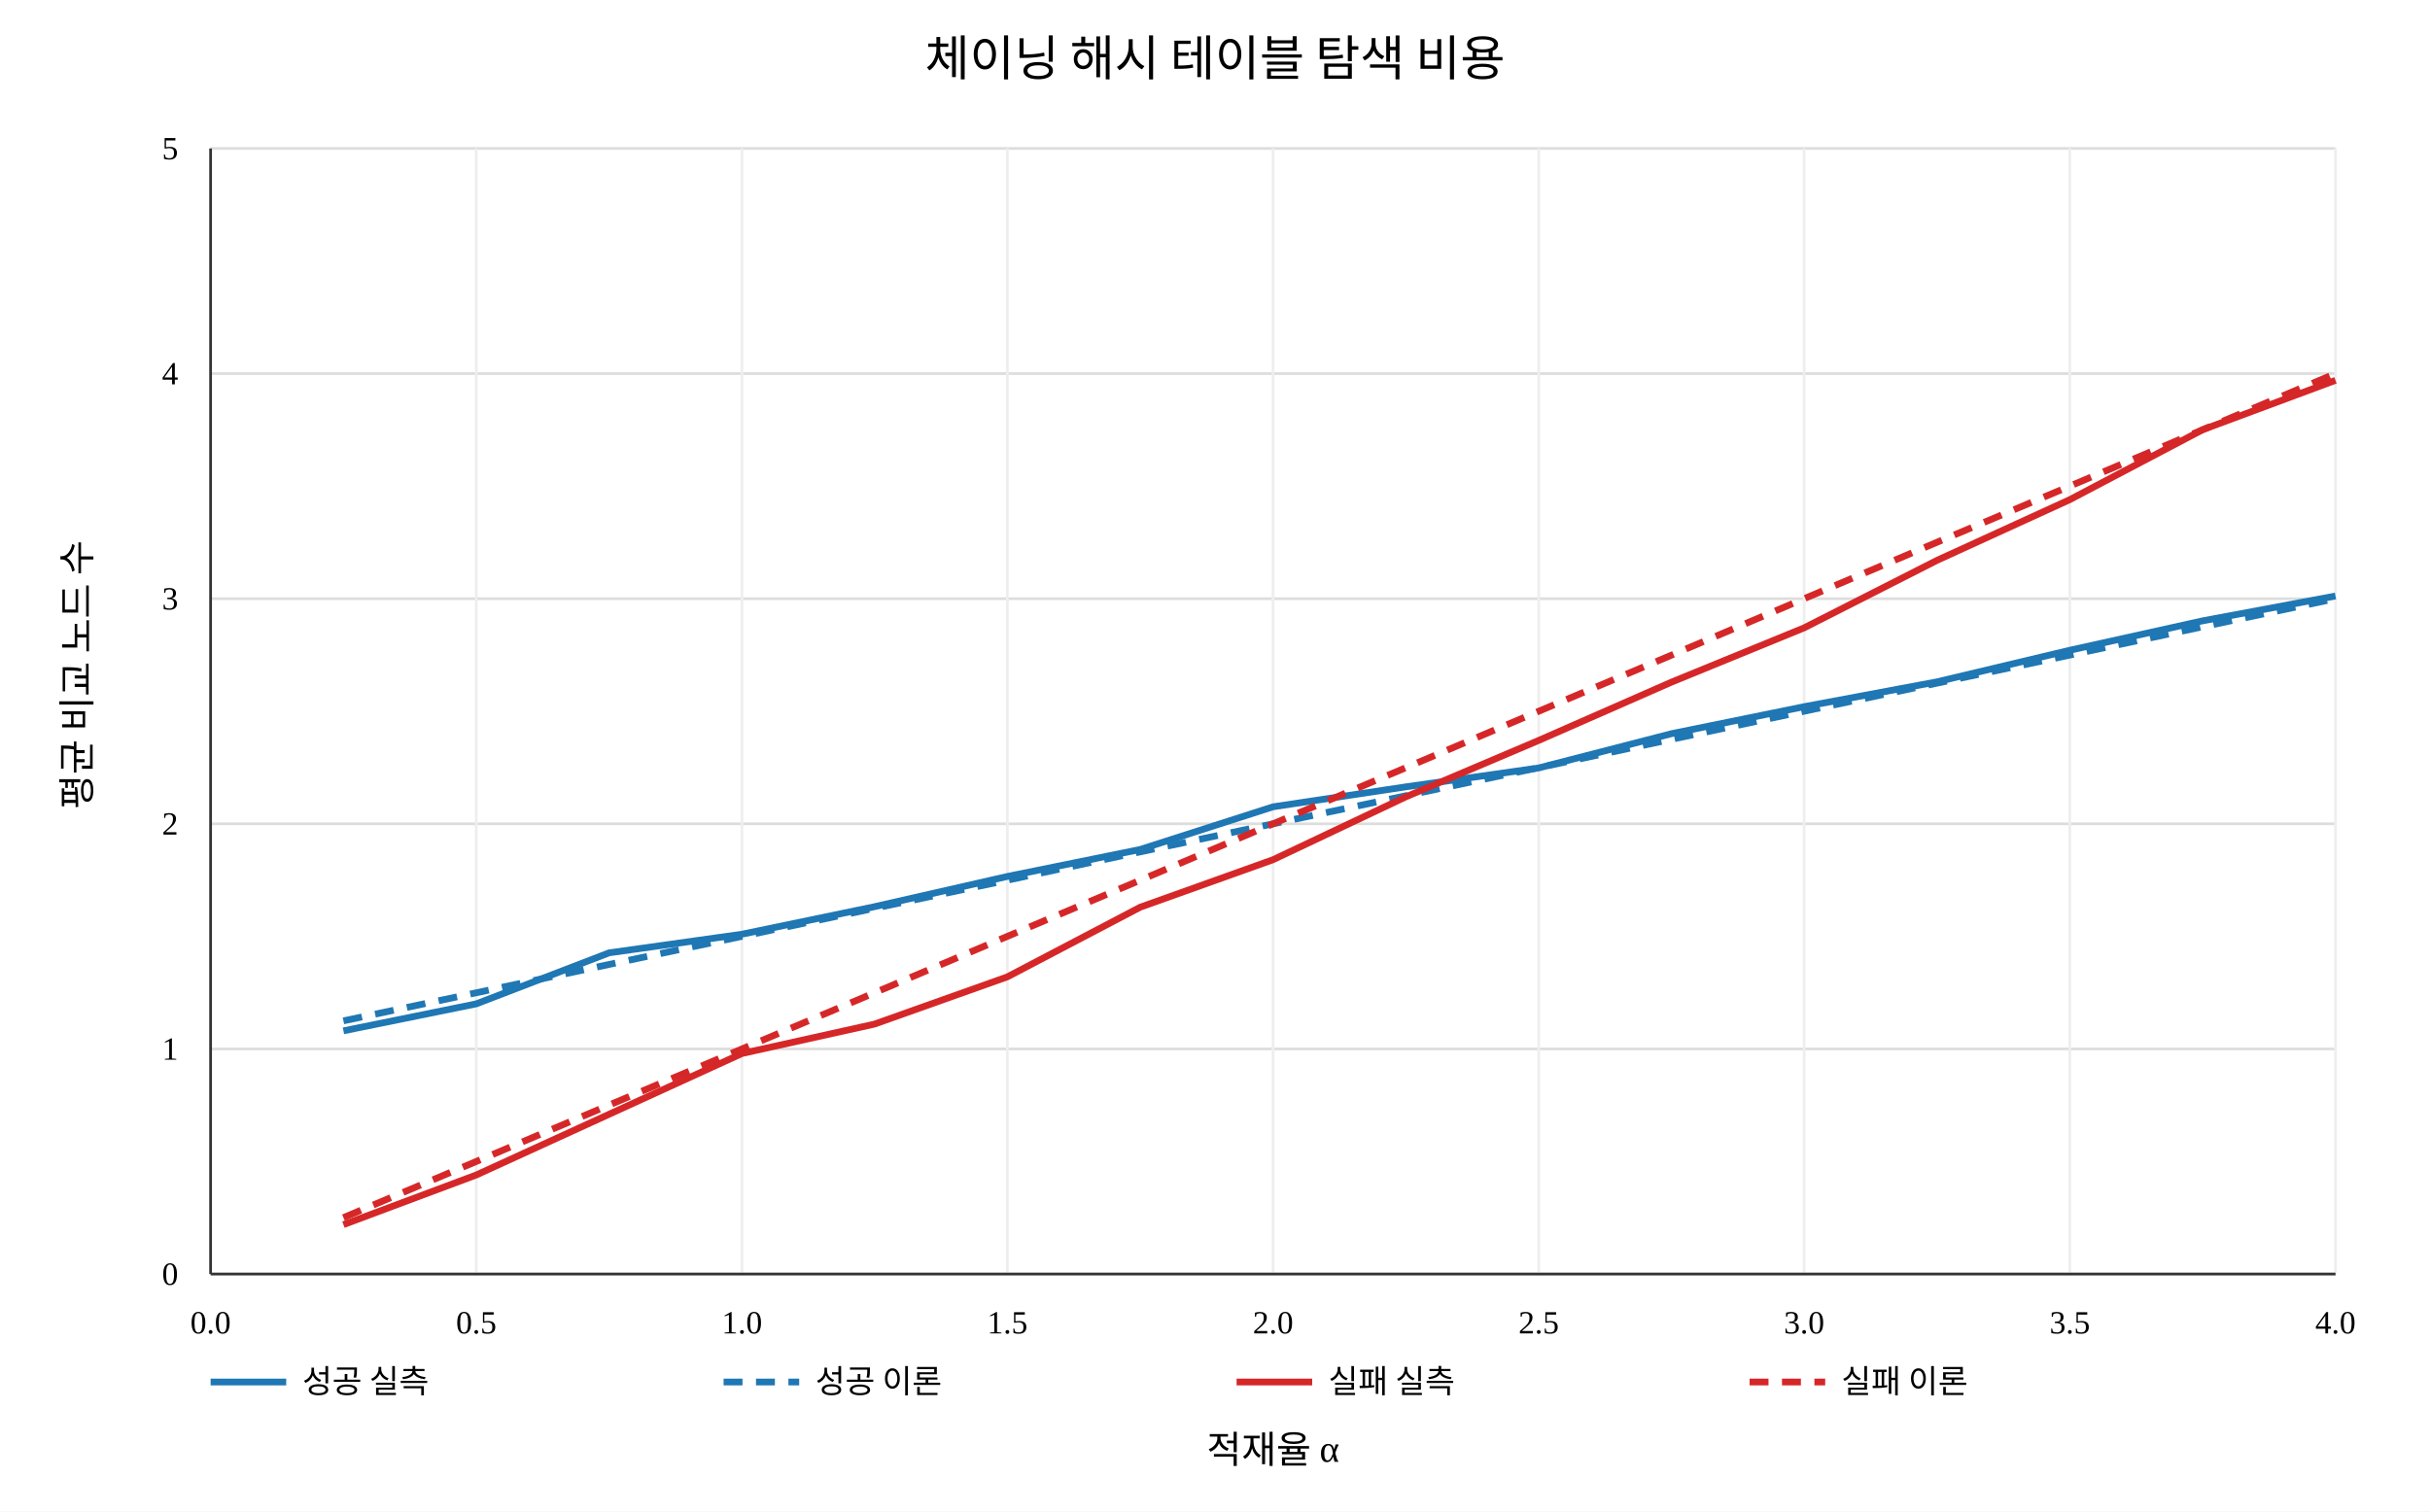
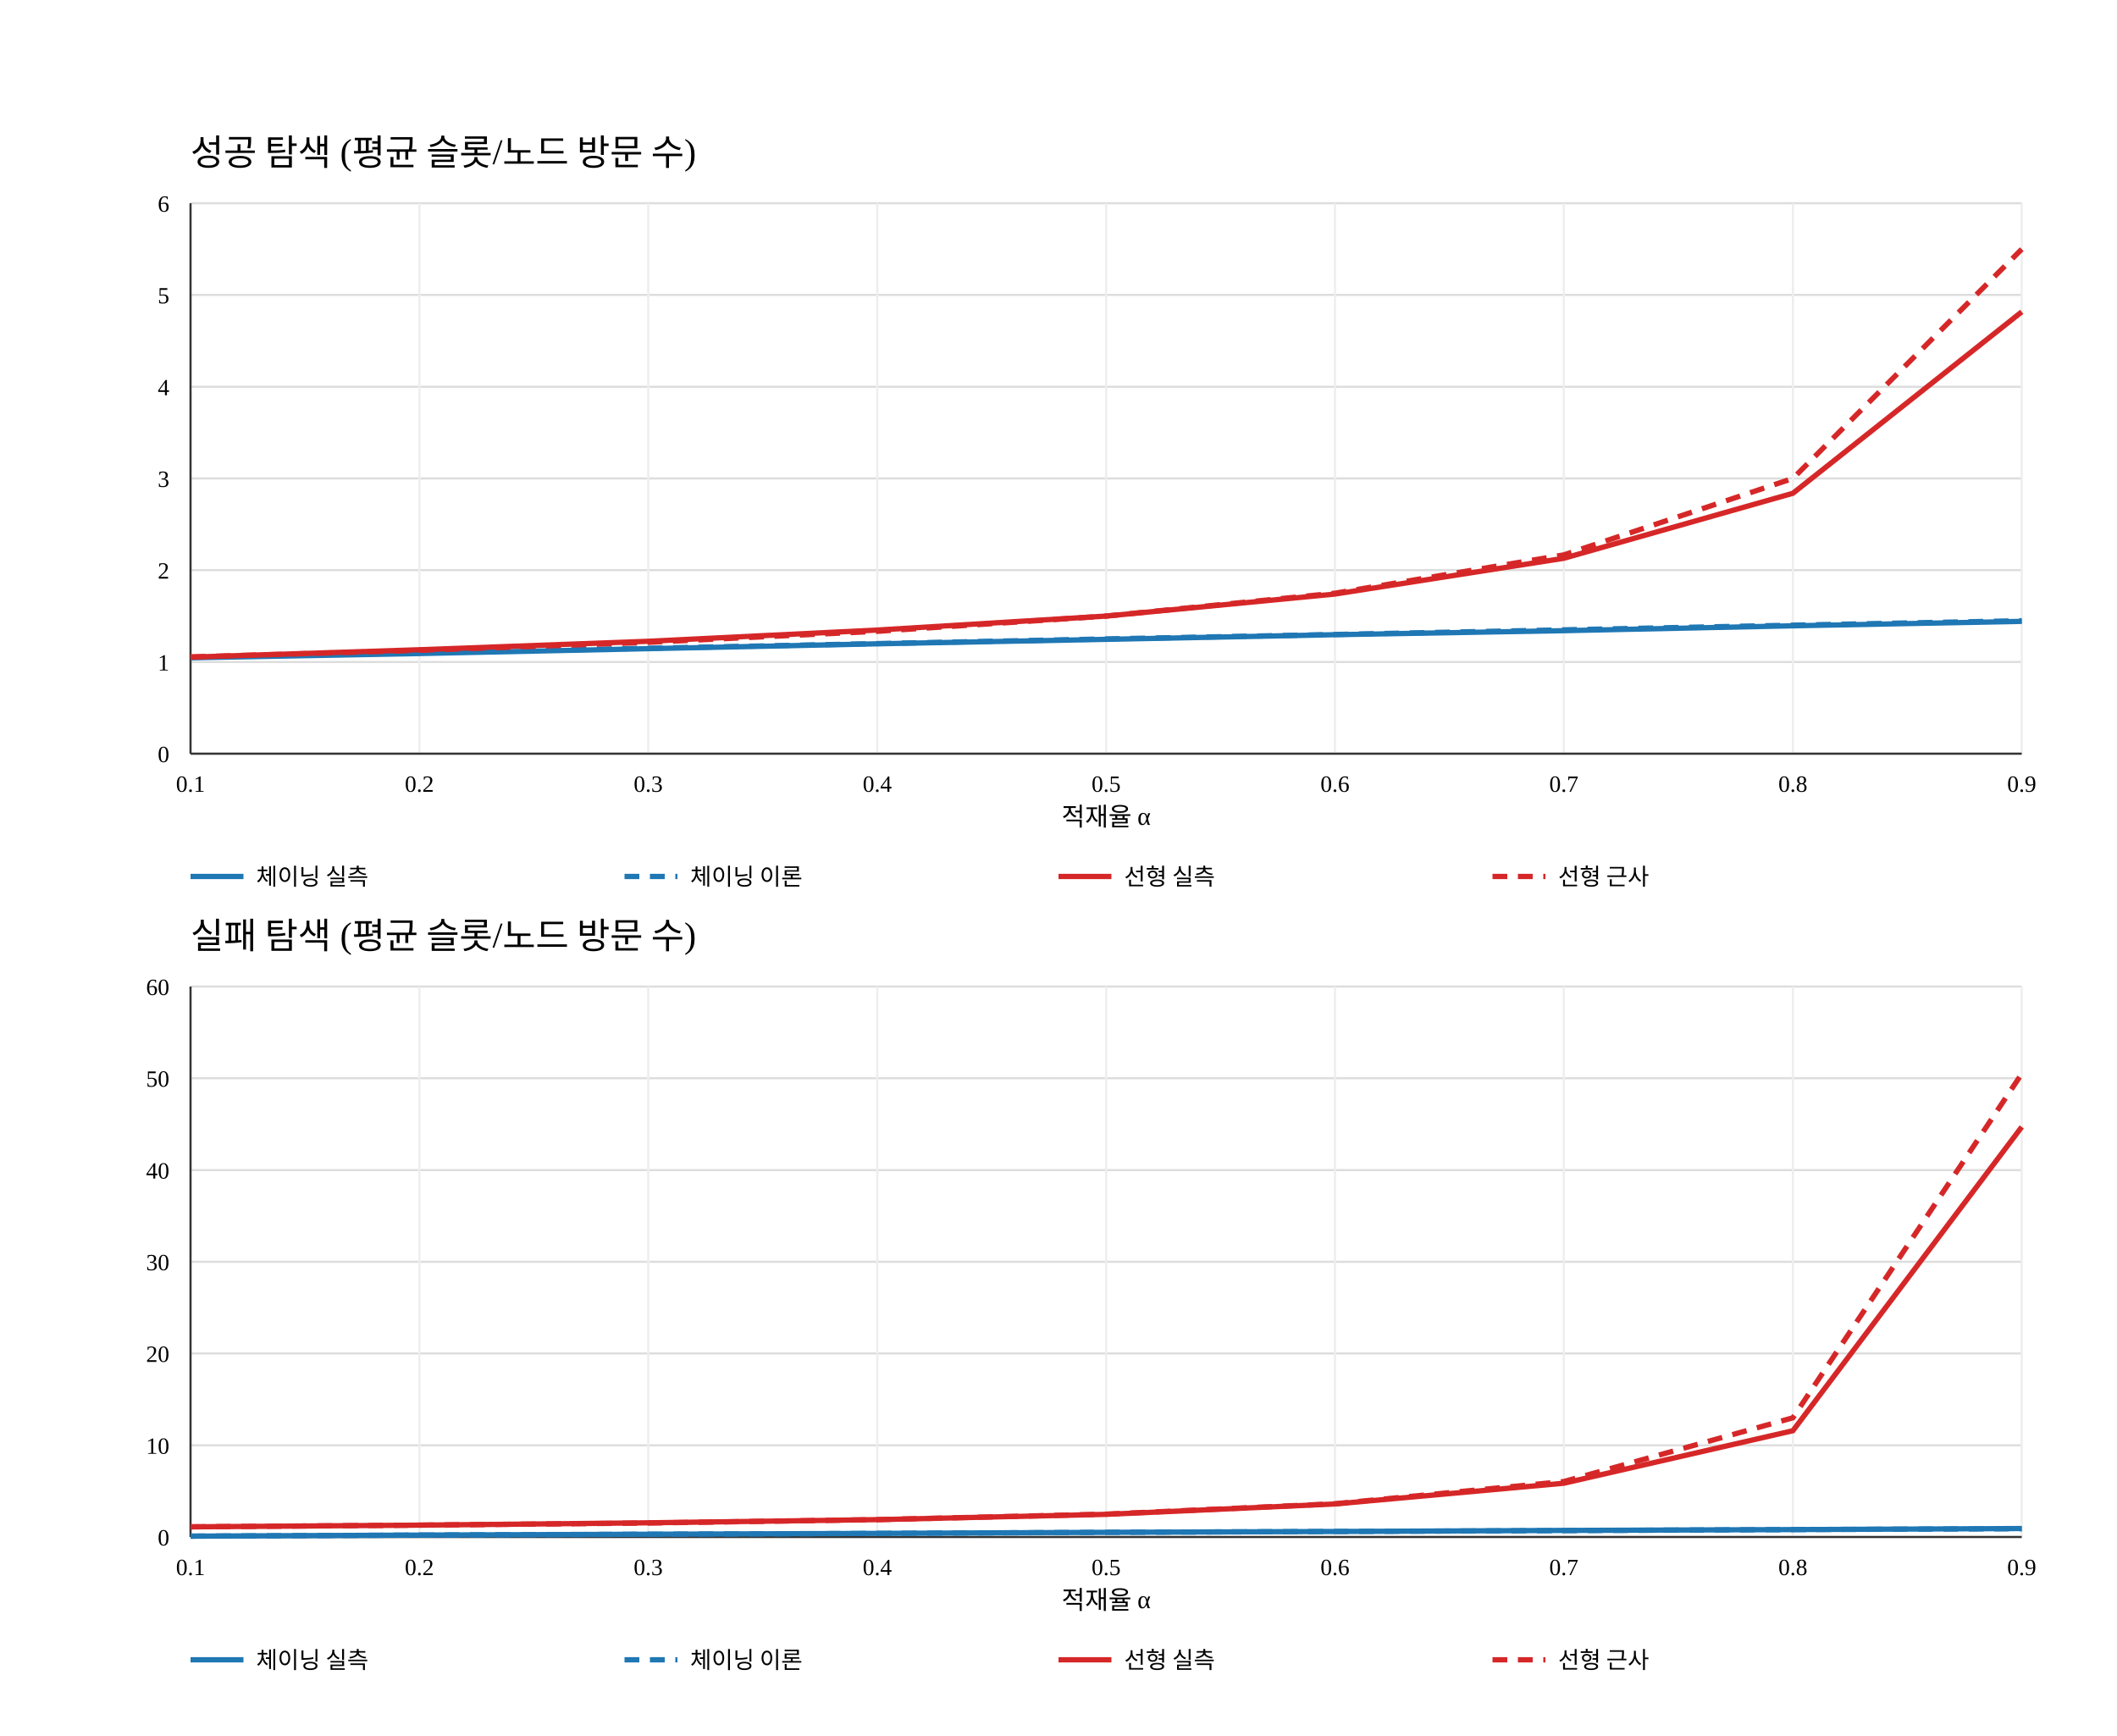
- <svg xmlns="http://www.w3.org/2000/svg" width="900" height="560" viewBox="0 0 900 560" role="img" aria-labelledby="title description">
+ <svg xmlns="http://www.w3.org/2000/svg" width="1000" height="820" viewBox="0 0 1000 820" role="img" aria-labelledby="title description">
  <rect width="100%" height="100%" fill="white" />
-   <text x="450" y="28" text-anchor="middle" font-size="18">체이닝 해시 테이블 탐색 비용</text>
-   <line x1="78" y1="472.0" x2="865" y2="472.0" stroke="#dddddd" />
-   <text x="66" y="476.0" text-anchor="end" font-size="12">0</text>
-   <line x1="78" y1="388.6" x2="865" y2="388.6" stroke="#dddddd" />
-   <text x="66" y="392.6" text-anchor="end" font-size="12">1</text>
-   <line x1="78" y1="305.2" x2="865" y2="305.2" stroke="#dddddd" />
-   <text x="66" y="309.2" text-anchor="end" font-size="12">2</text>
-   <line x1="78" y1="221.8" x2="865" y2="221.8" stroke="#dddddd" />
-   <text x="66" y="225.8" text-anchor="end" font-size="12">3</text>
-   <line x1="78" y1="138.4" x2="865" y2="138.4" stroke="#dddddd" />
-   <text x="66" y="142.4" text-anchor="end" font-size="12">4</text>
-   <line x1="78" y1="55.0" x2="865" y2="55.0" stroke="#dddddd" />
-   <text x="66" y="59.0" text-anchor="end" font-size="12">5</text>
-   <line x1="78.0" y1="55" x2="78.0" y2="472" stroke="#eeeeee" />
-   <text x="78.0" y="494" text-anchor="middle" font-size="12">0.0</text>
-   <line x1="176.4" y1="55" x2="176.4" y2="472" stroke="#eeeeee" />
-   <text x="176.4" y="494" text-anchor="middle" font-size="12">0.5</text>
-   <line x1="274.8" y1="55" x2="274.8" y2="472" stroke="#eeeeee" />
-   <text x="274.8" y="494" text-anchor="middle" font-size="12">1.0</text>
-   <line x1="373.1" y1="55" x2="373.1" y2="472" stroke="#eeeeee" />
-   <text x="373.1" y="494" text-anchor="middle" font-size="12">1.5</text>
-   <line x1="471.5" y1="55" x2="471.5" y2="472" stroke="#eeeeee" />
-   <text x="471.5" y="494" text-anchor="middle" font-size="12">2.0</text>
-   <line x1="569.9" y1="55" x2="569.9" y2="472" stroke="#eeeeee" />
-   <text x="569.9" y="494" text-anchor="middle" font-size="12">2.5</text>
-   <line x1="668.2" y1="55" x2="668.2" y2="472" stroke="#eeeeee" />
-   <text x="668.2" y="494" text-anchor="middle" font-size="12">3.0</text>
-   <line x1="766.6" y1="55" x2="766.6" y2="472" stroke="#eeeeee" />
-   <text x="766.6" y="494" text-anchor="middle" font-size="12">3.5</text>
-   <line x1="865.0" y1="55" x2="865.0" y2="472" stroke="#eeeeee" />
-   <text x="865.0" y="494" text-anchor="middle" font-size="12">4.0</text>
-   <line x1="78" y1="472" x2="865" y2="472" stroke="#333" />
-   <line x1="78" y1="55" x2="78" y2="472" stroke="#333" />
-   <text x="471.5" y="542" text-anchor="middle" font-size="14">적재율 α</text>
-   <text x="20" y="263.5" transform="rotate(-90 20 250)" text-anchor="middle" font-size="14">평균 비교 노드 수</text>
-   <polyline points="127.2,381.9 176.4,371.9 225.6,353.0 274.8,346.1 323.9,335.9 373.1,324.7 422.3,314.7 471.5,298.9 520.7,291.5 569.9,284.5 619.1,271.8 668.2,261.8 717.4,252.6 766.6,240.9 815.8,230.0 865.0,220.8" fill="none" stroke="#1f77b4" stroke-width="2.5" />
-   <polyline points="127.2,378.2 176.4,367.8 225.6,357.3 274.8,346.9 323.9,336.5 373.1,326.1 422.3,315.6 471.5,305.2 520.7,294.8 569.9,284.4 619.1,273.9 668.2,263.5 717.4,253.1 766.6,242.7 815.8,232.2 865.0,221.8" fill="none" stroke="#1f77b4" stroke-width="2.5" stroke-dasharray="7 5" />
-   <polyline points="127.2,453.7 176.4,435.3 225.6,412.8 274.8,390.3 323.9,379.4 373.1,361.9 422.3,336.1 471.5,318.5 520.7,295.2 569.9,274.3 619.1,252.7 668.2,232.6 717.4,207.6 766.6,185.1 815.8,159.2 865.0,140.9" fill="none" stroke="#d62728" stroke-width="2.5" />
-   <polyline points="127.2,451.1 176.4,430.3 225.6,409.4 274.8,388.6 323.9,367.8 373.1,346.9 422.3,326.1 471.5,305.2 520.7,284.4 569.9,263.5 619.1,242.7 668.2,221.8 717.4,200.9 766.6,180.1 815.8,159.2 865.0,138.4" fill="none" stroke="#d62728" stroke-width="2.5" stroke-dasharray="7 5" />
-   <line x1="78" y1="512" x2="106" y2="512" stroke="#1f77b4" stroke-width="2.5" />
-   <text x="112" y="516" font-size="12">성공 실측</text>
-   <line x1="268" y1="512" x2="296" y2="512" stroke="#1f77b4" stroke-width="2.5" stroke-dasharray="7 5" />
-   <text x="302" y="516" font-size="12">성공 이론</text>
-   <line x1="458" y1="512" x2="486" y2="512" stroke="#d62728" stroke-width="2.5" />
-   <text x="492" y="516" font-size="12">실패 실측</text>
-   <line x1="648" y1="512" x2="676" y2="512" stroke="#d62728" stroke-width="2.5" stroke-dasharray="7 5" />
-   <text x="682" y="516" font-size="12">실패 이론</text>
+   <text x="90" y="78" font-size="17">성공 탐색 (평균 슬롯/노드 방문 수)</text>
+   <line x1="90" y1="356.0" x2="955" y2="356.0" stroke="#dddddd" />
+   <text x="80" y="360.0" text-anchor="end" font-size="11">0</text>
+   <line x1="90" y1="312.7" x2="955" y2="312.7" stroke="#dddddd" />
+   <text x="80" y="316.7" text-anchor="end" font-size="11">1</text>
+   <line x1="90" y1="269.3" x2="955" y2="269.3" stroke="#dddddd" />
+   <text x="80" y="273.3" text-anchor="end" font-size="11">2</text>
+   <line x1="90" y1="226.0" x2="955" y2="226.0" stroke="#dddddd" />
+   <text x="80" y="230.0" text-anchor="end" font-size="11">3</text>
+   <line x1="90" y1="182.7" x2="955" y2="182.7" stroke="#dddddd" />
+   <text x="80" y="186.7" text-anchor="end" font-size="11">4</text>
+   <line x1="90" y1="139.3" x2="955" y2="139.3" stroke="#dddddd" />
+   <text x="80" y="143.3" text-anchor="end" font-size="11">5</text>
+   <line x1="90" y1="96.0" x2="955" y2="96.0" stroke="#dddddd" />
+   <text x="80" y="100.0" text-anchor="end" font-size="11">6</text>
+   <line x1="90.0" y1="96" x2="90.0" y2="356" stroke="#eeeeee" />
+   <text x="90.0" y="374" text-anchor="middle" font-size="11">0.1</text>
+   <line x1="198.1" y1="96" x2="198.1" y2="356" stroke="#eeeeee" />
+   <text x="198.1" y="374" text-anchor="middle" font-size="11">0.2</text>
+   <line x1="306.2" y1="96" x2="306.2" y2="356" stroke="#eeeeee" />
+   <text x="306.2" y="374" text-anchor="middle" font-size="11">0.3</text>
+   <line x1="414.4" y1="96" x2="414.4" y2="356" stroke="#eeeeee" />
+   <text x="414.4" y="374" text-anchor="middle" font-size="11">0.4</text>
+   <line x1="522.5" y1="96" x2="522.5" y2="356" stroke="#eeeeee" />
+   <text x="522.5" y="374" text-anchor="middle" font-size="11">0.5</text>
+   <line x1="630.6" y1="96" x2="630.6" y2="356" stroke="#eeeeee" />
+   <text x="630.6" y="374" text-anchor="middle" font-size="11">0.6</text>
+   <line x1="738.7" y1="96" x2="738.7" y2="356" stroke="#eeeeee" />
+   <text x="738.7" y="374" text-anchor="middle" font-size="11">0.7</text>
+   <line x1="846.9" y1="96" x2="846.9" y2="356" stroke="#eeeeee" />
+   <text x="846.9" y="374" text-anchor="middle" font-size="11">0.8</text>
+   <line x1="955.0" y1="96" x2="955.0" y2="356" stroke="#eeeeee" />
+   <text x="955.0" y="374" text-anchor="middle" font-size="11">0.9</text>
+   <line x1="90" y1="356" x2="955" y2="356" stroke="#333" />
+   <line x1="90" y1="96" x2="90" y2="356" stroke="#333" />
+   <text x="522.5" y="390" text-anchor="middle" font-size="12">적재율 α</text>
+   <polyline points="90.0,310.7 198.1,308.7 306.2,306.4 414.4,304.1 522.5,302.0 630.6,299.8 738.7,297.9 846.9,295.6 955.0,293.5" fill="none" stroke="#1f77b4" stroke-width="2.5" />
+   <polyline points="90.0,310.5 198.1,308.3 306.2,306.2 414.4,304.0 522.5,301.8 630.6,299.7 738.7,297.5 846.9,295.3 955.0,293.2" fill="none" stroke="#1f77b4" stroke-width="2.5" stroke-dasharray="7 5" />
+   <polyline points="90.0,310.4 198.1,306.9 306.2,302.9 414.4,297.6 522.5,291.0 630.6,280.6 738.7,263.7 846.9,233.0 955.0,147.3" fill="none" stroke="#d62728" stroke-width="2.5" />
+   <polyline points="90.0,310.3 198.1,307.2 306.2,303.4 414.4,298.2 522.5,291.0 630.6,280.2 738.7,262.1 846.9,226.0 955.0,117.7" fill="none" stroke="#d62728" stroke-width="2.5" stroke-dasharray="7 5" />
+   <line x1="90" y1="414" x2="115" y2="414" stroke="#1f77b4" stroke-width="2.5" />
+   <text x="121" y="418" font-size="11">체이닝 실측</text>
+   <line x1="295" y1="414" x2="320" y2="414" stroke="#1f77b4" stroke-width="2.5" stroke-dasharray="7 5" />
+   <text x="326" y="418" font-size="11">체이닝 이론</text>
+   <line x1="500" y1="414" x2="525" y2="414" stroke="#d62728" stroke-width="2.5" />
+   <text x="531" y="418" font-size="11">선형 실측</text>
+   <line x1="705" y1="414" x2="730" y2="414" stroke="#d62728" stroke-width="2.5" stroke-dasharray="7 5" />
+   <text x="736" y="418" font-size="11">선형 근사</text>
+   <text x="90" y="448" font-size="17">실패 탐색 (평균 슬롯/노드 방문 수)</text>
+   <line x1="90" y1="726.0" x2="955" y2="726.0" stroke="#dddddd" />
+   <text x="80" y="730.0" text-anchor="end" font-size="11">0</text>
+   <line x1="90" y1="682.7" x2="955" y2="682.7" stroke="#dddddd" />
+   <text x="80" y="686.7" text-anchor="end" font-size="11">10</text>
+   <line x1="90" y1="639.3" x2="955" y2="639.3" stroke="#dddddd" />
+   <text x="80" y="643.3" text-anchor="end" font-size="11">20</text>
+   <line x1="90" y1="596.0" x2="955" y2="596.0" stroke="#dddddd" />
+   <text x="80" y="600.0" text-anchor="end" font-size="11">30</text>
+   <line x1="90" y1="552.7" x2="955" y2="552.7" stroke="#dddddd" />
+   <text x="80" y="556.7" text-anchor="end" font-size="11">40</text>
+   <line x1="90" y1="509.3" x2="955" y2="509.3" stroke="#dddddd" />
+   <text x="80" y="513.3" text-anchor="end" font-size="11">50</text>
+   <line x1="90" y1="466.0" x2="955" y2="466.0" stroke="#dddddd" />
+   <text x="80" y="470.0" text-anchor="end" font-size="11">60</text>
+   <line x1="90.0" y1="466" x2="90.0" y2="726" stroke="#eeeeee" />
+   <text x="90.0" y="744" text-anchor="middle" font-size="11">0.1</text>
+   <line x1="198.1" y1="466" x2="198.1" y2="726" stroke="#eeeeee" />
+   <text x="198.1" y="744" text-anchor="middle" font-size="11">0.2</text>
+   <line x1="306.2" y1="466" x2="306.2" y2="726" stroke="#eeeeee" />
+   <text x="306.2" y="744" text-anchor="middle" font-size="11">0.3</text>
+   <line x1="414.4" y1="466" x2="414.4" y2="726" stroke="#eeeeee" />
+   <text x="414.4" y="744" text-anchor="middle" font-size="11">0.4</text>
+   <line x1="522.5" y1="466" x2="522.5" y2="726" stroke="#eeeeee" />
+   <text x="522.5" y="744" text-anchor="middle" font-size="11">0.5</text>
+   <line x1="630.6" y1="466" x2="630.6" y2="726" stroke="#eeeeee" />
+   <text x="630.6" y="744" text-anchor="middle" font-size="11">0.6</text>
+   <line x1="738.7" y1="466" x2="738.7" y2="726" stroke="#eeeeee" />
+   <text x="738.7" y="744" text-anchor="middle" font-size="11">0.7</text>
+   <line x1="846.9" y1="466" x2="846.9" y2="726" stroke="#eeeeee" />
+   <text x="846.9" y="744" text-anchor="middle" font-size="11">0.8</text>
+   <line x1="955.0" y1="466" x2="955.0" y2="726" stroke="#eeeeee" />
+   <text x="955.0" y="744" text-anchor="middle" font-size="11">0.9</text>
+   <line x1="90" y1="726" x2="955" y2="726" stroke="#333" />
+   <line x1="90" y1="466" x2="90" y2="726" stroke="#333" />
+   <text x="522.5" y="760" text-anchor="middle" font-size="12">적재율 α</text>
+   <polyline points="90.0,725.6 198.1,725.1 306.2,724.7 414.4,724.3 522.5,723.8 630.6,723.4 738.7,722.9 846.9,722.5 955.0,722.0" fill="none" stroke="#1f77b4" stroke-width="2.5" />
+   <polyline points="90.0,725.6 198.1,725.1 306.2,724.7 414.4,724.3 522.5,723.8 630.6,723.4 738.7,723.0 846.9,722.5 955.0,722.1" fill="none" stroke="#1f77b4" stroke-width="2.5" stroke-dasharray="7 5" />
+   <polyline points="90.0,721.2 198.1,720.4 306.2,719.3 414.4,717.8 522.5,715.3 630.6,710.4 738.7,700.6 846.9,675.8 955.0,532.3" fill="none" stroke="#d62728" stroke-width="2.5" />
+   <polyline points="90.0,721.2 198.1,720.4 306.2,719.4 414.4,717.8 522.5,715.2 630.6,710.3 738.7,699.8 846.9,669.7 955.0,507.2" fill="none" stroke="#d62728" stroke-width="2.5" stroke-dasharray="7 5" />
+   <line x1="90" y1="784" x2="115" y2="784" stroke="#1f77b4" stroke-width="2.5" />
+   <text x="121" y="788" font-size="11">체이닝 실측</text>
+   <line x1="295" y1="784" x2="320" y2="784" stroke="#1f77b4" stroke-width="2.5" stroke-dasharray="7 5" />
+   <text x="326" y="788" font-size="11">체이닝 이론</text>
+   <line x1="500" y1="784" x2="525" y2="784" stroke="#d62728" stroke-width="2.5" />
+   <text x="531" y="788" font-size="11">선형 실측</text>
+   <line x1="705" y1="784" x2="730" y2="784" stroke="#d62728" stroke-width="2.5" stroke-dasharray="7 5" />
+   <text x="736" y="788" font-size="11">선형 근사</text>
</svg>
